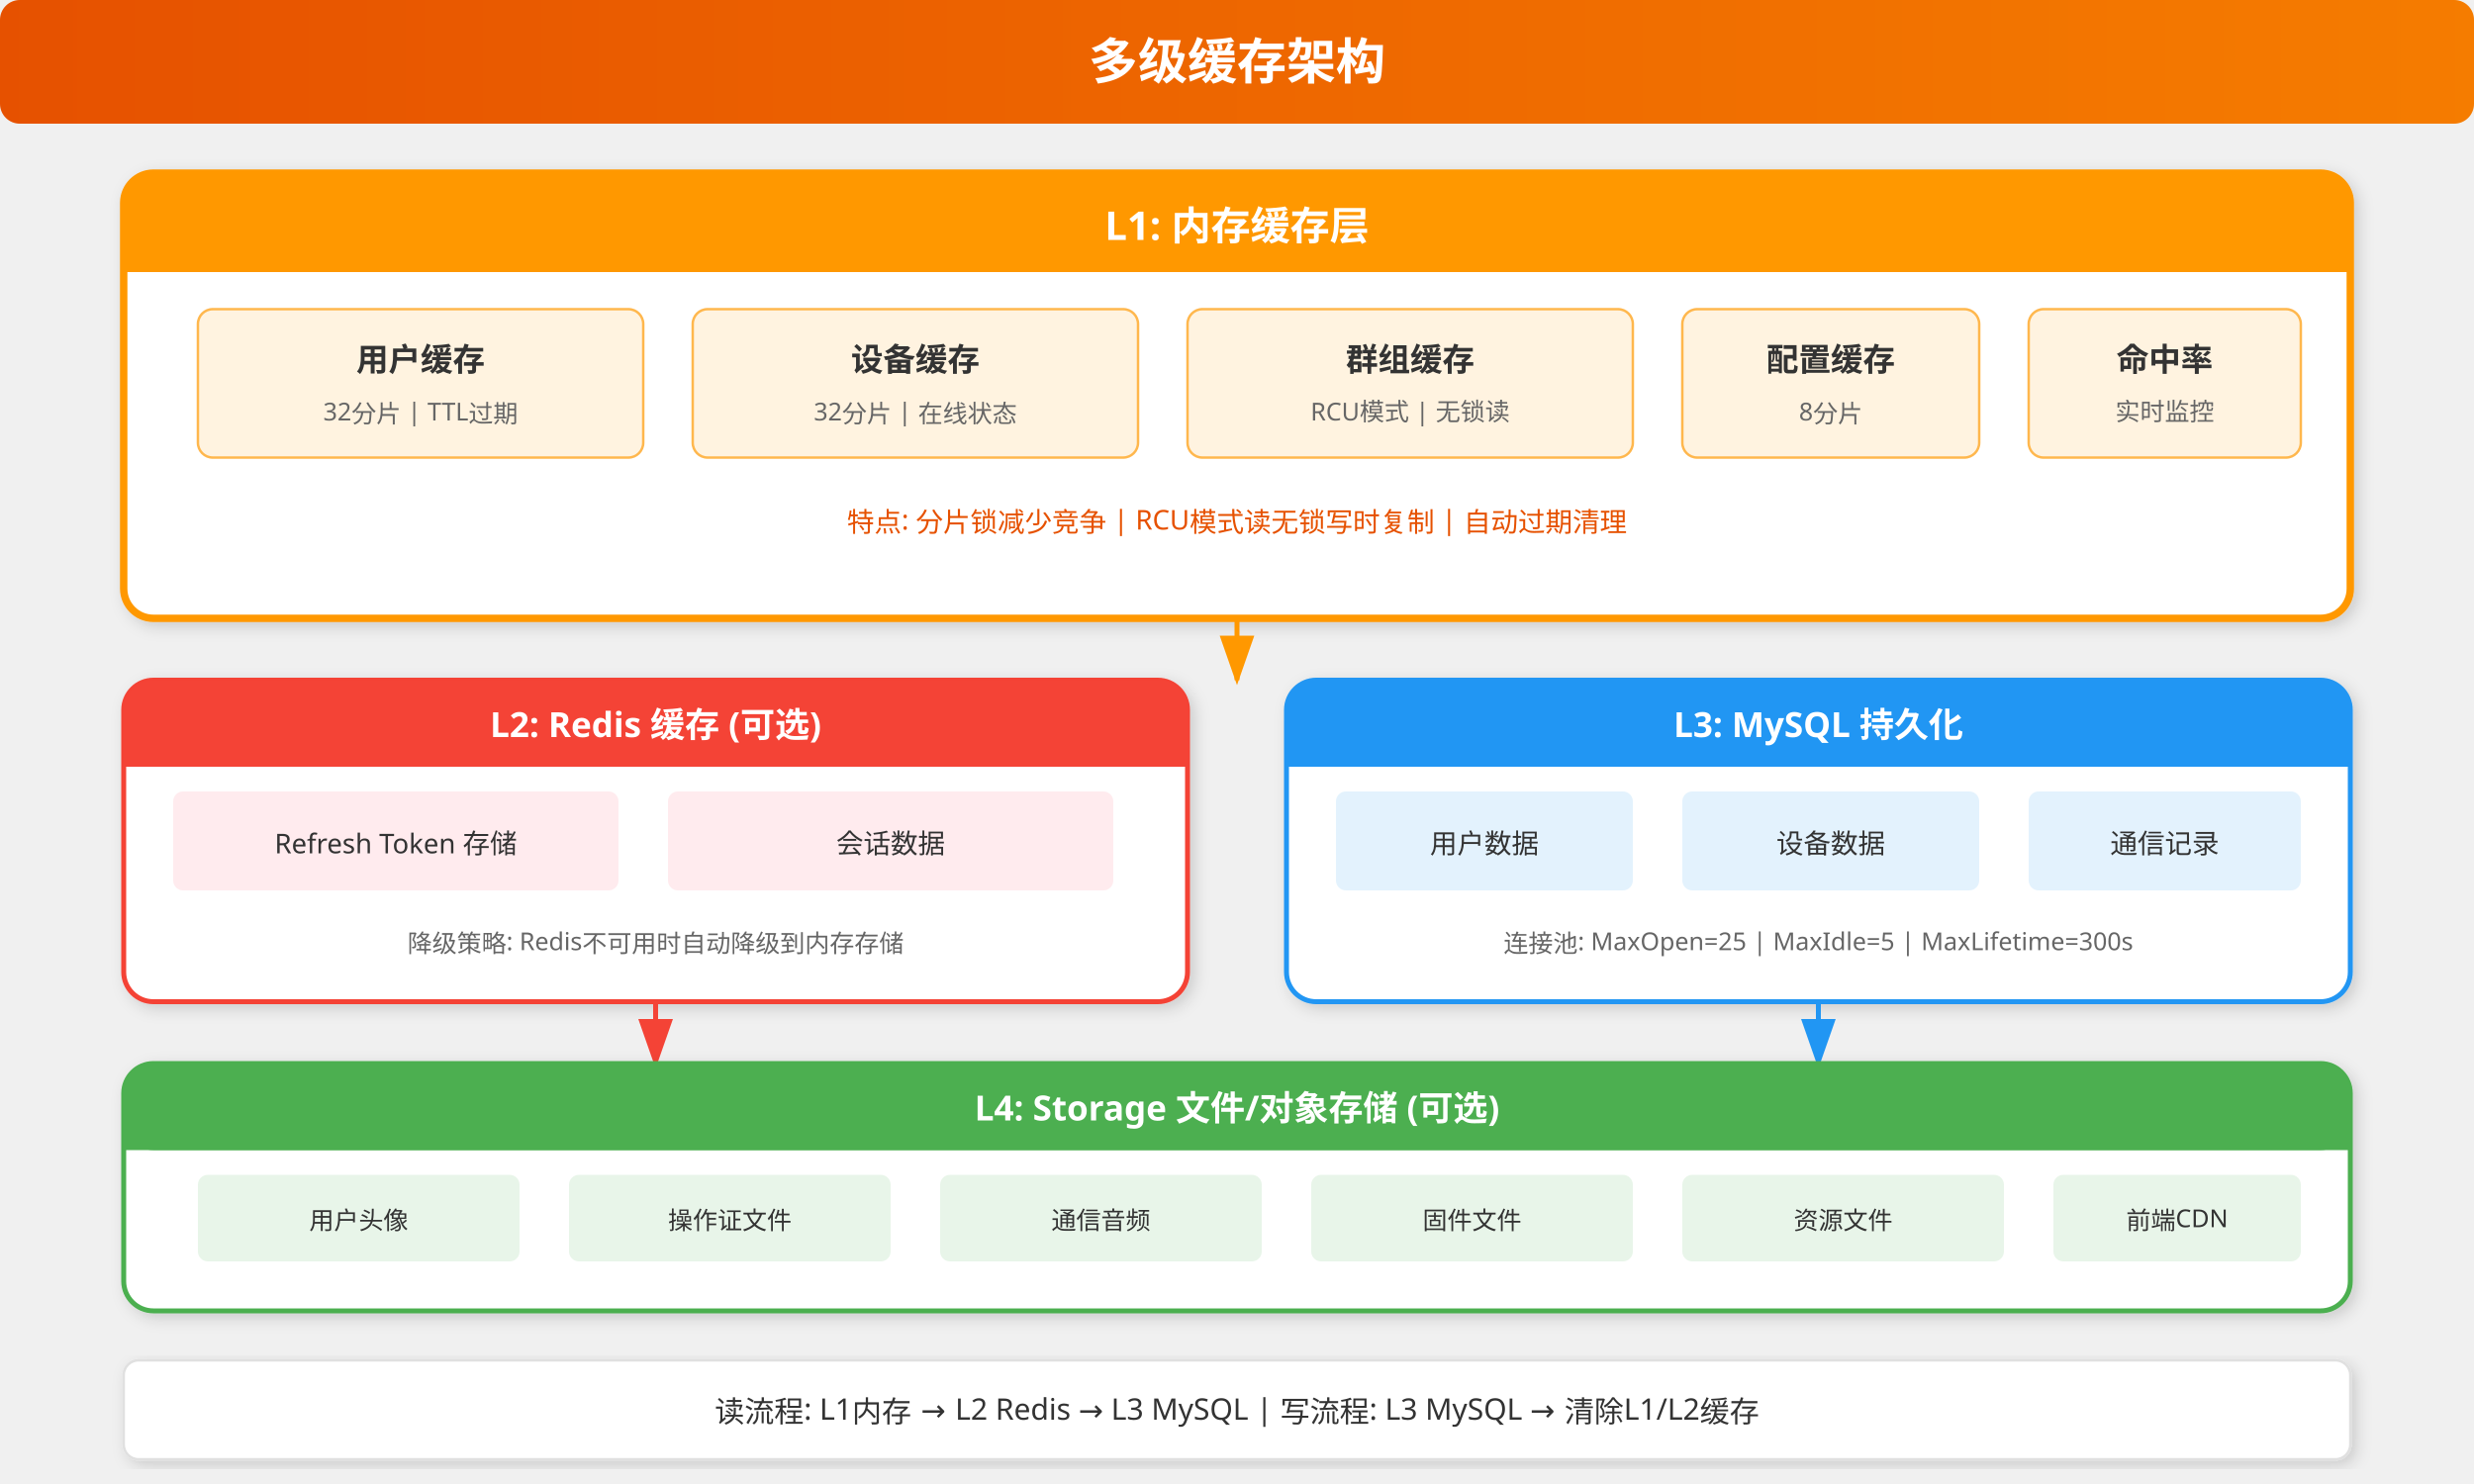
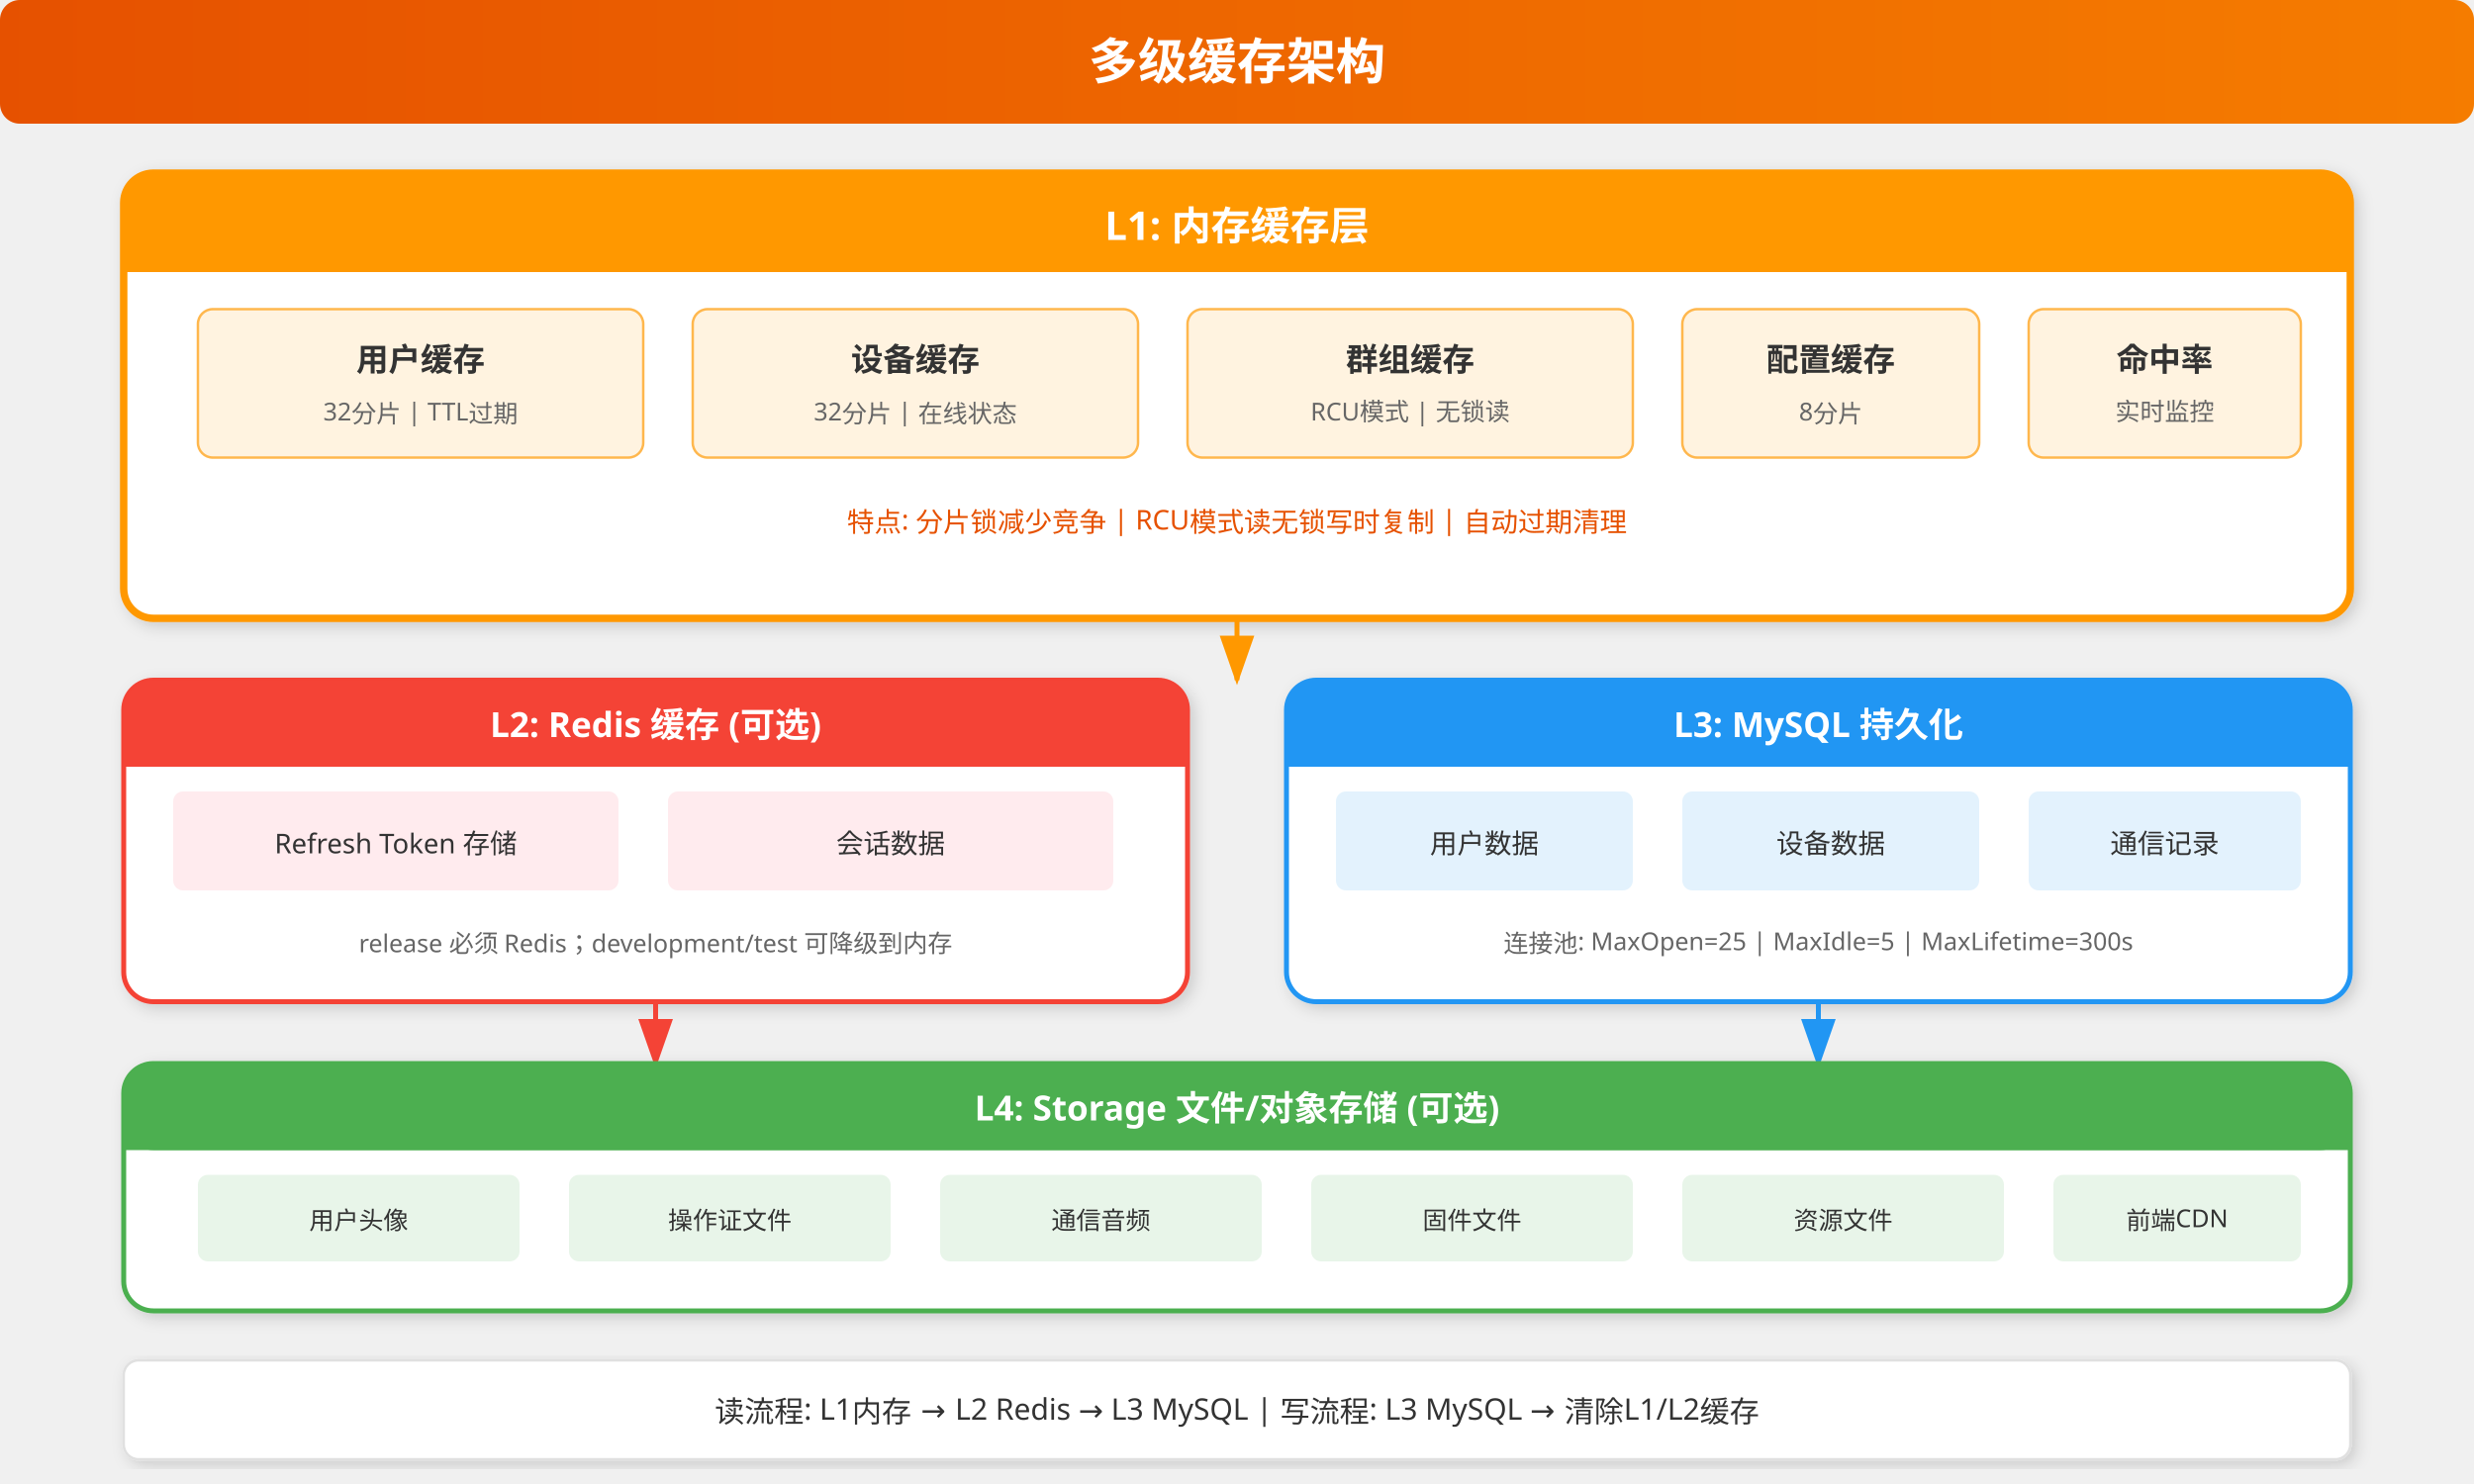
<svg xmlns="http://www.w3.org/2000/svg" viewBox="0 0 1000 600" font-family="Microsoft YaHei, sans-serif">
  <defs>
    <linearGradient id="grad" x1="0%" y1="0%" x2="100%" y2="0%">
      <stop offset="0%" style="stop-color:#e65100;stop-opacity:1" />
      <stop offset="100%" style="stop-color:#f57c00;stop-opacity:1" />
    </linearGradient>
    <filter id="shadow">
      <feDropShadow dx="2" dy="2" stdDeviation="3" flood-opacity="0.15" />
    </filter>
  </defs>
  <rect x="0" y="0" width="1000" height="50" fill="url(#grad)" rx="8" />
  <text x="500" y="32" text-anchor="middle" fill="white" font-size="20" font-weight="bold">多级缓存架构</text>
  <rect x="50" y="70" width="900" height="180" fill="white" rx="12" filter="url(#shadow)" stroke="#ff9800" stroke-width="3" />
  <rect x="50" y="70" width="900" height="40" fill="#ff9800" rx="12" />
  <rect x="50" y="95" width="900" height="15" fill="#ff9800" />
  <text x="500" y="97" text-anchor="middle" fill="white" font-size="16" font-weight="bold">L1: 内存缓存层</text>
  <rect x="80" y="125" width="180" height="60" fill="#fff3e0" rx="6" stroke="#ffb74d" stroke-width="1" />
  <text x="170" y="150" text-anchor="middle" fill="#333" font-size="13" font-weight="bold">用户缓存</text>
  <text x="170" y="170" text-anchor="middle" fill="#666" font-size="10">32分片 | TTL过期</text>
  <rect x="280" y="125" width="180" height="60" fill="#fff3e0" rx="6" stroke="#ffb74d" stroke-width="1" />
  <text x="370" y="150" text-anchor="middle" fill="#333" font-size="13" font-weight="bold">设备缓存</text>
  <text x="370" y="170" text-anchor="middle" fill="#666" font-size="10">32分片 | 在线状态</text>
  <rect x="480" y="125" width="180" height="60" fill="#fff3e0" rx="6" stroke="#ffb74d" stroke-width="1" />
  <text x="570" y="150" text-anchor="middle" fill="#333" font-size="13" font-weight="bold">群组缓存</text>
  <text x="570" y="170" text-anchor="middle" fill="#666" font-size="10">RCU模式 | 无锁读</text>
  <rect x="680" y="125" width="120" height="60" fill="#fff3e0" rx="6" stroke="#ffb74d" stroke-width="1" />
  <text x="740" y="150" text-anchor="middle" fill="#333" font-size="13" font-weight="bold">配置缓存</text>
  <text x="740" y="170" text-anchor="middle" fill="#666" font-size="10">8分片</text>
  <rect x="820" y="125" width="110" height="60" fill="#fff3e0" rx="6" stroke="#ffb74d" stroke-width="1" />
  <text x="875" y="150" text-anchor="middle" fill="#333" font-size="13" font-weight="bold">命中率</text>
  <text x="875" y="170" text-anchor="middle" fill="#666" font-size="10">实时监控</text>
  <text x="500" y="215" text-anchor="middle" fill="#e65100" font-size="11">特点: 分片锁减少竞争 | RCU模式读无锁写时复制 | 自动过期清理</text>
  <path d="M 500 250 L 500 275" stroke="#ff9800" stroke-width="2" fill="none" marker-end="url(#arrowOrange)" />
  <defs>
    <marker id="arrowOrange" markerWidth="10" markerHeight="7" refX="9" refY="3.5" orient="auto">
      <polygon points="0 0, 10 3.5, 0 7" fill="#ff9800" />
    </marker>
  </defs>
  <rect x="50" y="275" width="430" height="130" fill="white" rx="12" filter="url(#shadow)" stroke="#f44336" stroke-width="2" />
  <rect x="50" y="275" width="430" height="35" fill="#f44336" rx="12" />
  <rect x="50" y="295" width="430" height="15" fill="#f44336" />
  <text x="265" y="298" text-anchor="middle" fill="white" font-size="14" font-weight="bold">L2: Redis 缓存 (可选)</text>
  <rect x="70" y="320" width="180" height="40" fill="#ffebee" rx="4" />
  <text x="160" y="345" text-anchor="middle" fill="#333" font-size="11">Refresh Token 存储</text>
  <rect x="270" y="320" width="180" height="40" fill="#ffebee" rx="4" />
  <text x="360" y="345" text-anchor="middle" fill="#333" font-size="11">会话数据</text>
-   <text x="265" y="385" text-anchor="middle" fill="#666" font-size="10">降级策略: Redis不可用时自动降级到内存存储</text>
+   <text x="265" y="385" text-anchor="middle" fill="#666" font-size="10">release 必须 Redis；development/test 可降级到内存</text>
  <rect x="520" y="275" width="430" height="130" fill="white" rx="12" filter="url(#shadow)" stroke="#2196f3" stroke-width="2" />
  <rect x="520" y="275" width="430" height="35" fill="#2196f3" rx="12" />
  <rect x="520" y="295" width="430" height="15" fill="#2196f3" />
  <text x="735" y="298" text-anchor="middle" fill="white" font-size="14" font-weight="bold">L3: MySQL 持久化</text>
  <rect x="540" y="320" width="120" height="40" fill="#e3f2fd" rx="4" />
  <text x="600" y="345" text-anchor="middle" fill="#333" font-size="11">用户数据</text>
  <rect x="680" y="320" width="120" height="40" fill="#e3f2fd" rx="4" />
  <text x="740" y="345" text-anchor="middle" fill="#333" font-size="11">设备数据</text>
  <rect x="820" y="320" width="110" height="40" fill="#e3f2fd" rx="4" />
  <text x="875" y="345" text-anchor="middle" fill="#333" font-size="11">通信记录</text>
  <text x="735" y="385" text-anchor="middle" fill="#666" font-size="10">连接池: MaxOpen=25 | MaxIdle=5 | MaxLifetime=300s</text>
  <path d="M 265 405 L 265 430" stroke="#f44336" stroke-width="2" fill="none" marker-end="url(#arrowRed)" />
  <path d="M 735 405 L 735 430" stroke="#2196f3" stroke-width="2" fill="none" marker-end="url(#arrowBlue)" />
  <defs>
    <marker id="arrowRed" markerWidth="10" markerHeight="7" refX="9" refY="3.5" orient="auto">
      <polygon points="0 0, 10 3.5, 0 7" fill="#f44336" />
    </marker>
    <marker id="arrowBlue" markerWidth="10" markerHeight="7" refX="9" refY="3.5" orient="auto">
      <polygon points="0 0, 10 3.5, 0 7" fill="#2196f3" />
    </marker>
  </defs>
  <rect x="50" y="430" width="900" height="100" fill="white" rx="12" filter="url(#shadow)" stroke="#4caf50" stroke-width="2" />
  <rect x="50" y="430" width="900" height="35" fill="#4caf50" rx="12" />
  <rect x="50" y="450" width="900" height="15" fill="#4caf50" />
  <text x="500" y="453" text-anchor="middle" fill="white" font-size="14" font-weight="bold">L4: Storage 文件/对象存储 (可选)</text>
  <rect x="80" y="475" width="130" height="35" fill="#e8f5e9" rx="4" />
  <text x="145" y="497" text-anchor="middle" fill="#333" font-size="10">用户头像</text>
  <rect x="230" y="475" width="130" height="35" fill="#e8f5e9" rx="4" />
  <text x="295" y="497" text-anchor="middle" fill="#333" font-size="10">操作证文件</text>
  <rect x="380" y="475" width="130" height="35" fill="#e8f5e9" rx="4" />
  <text x="445" y="497" text-anchor="middle" fill="#333" font-size="10">通信音频</text>
  <rect x="530" y="475" width="130" height="35" fill="#e8f5e9" rx="4" />
  <text x="595" y="497" text-anchor="middle" fill="#333" font-size="10">固件文件</text>
  <rect x="680" y="475" width="130" height="35" fill="#e8f5e9" rx="4" />
  <text x="745" y="497" text-anchor="middle" fill="#333" font-size="10">资源文件</text>
  <rect x="830" y="475" width="100" height="35" fill="#e8f5e9" rx="4" />
  <text x="880" y="497" text-anchor="middle" fill="#333" font-size="10">前端CDN</text>
  <rect x="50" y="550" width="900" height="40" fill="white" rx="6" filter="url(#shadow)" stroke="#e0e0e0" />
  <text x="500" y="575" text-anchor="middle" fill="#333" font-size="12">读流程: L1内存 → L2 Redis → L3 MySQL | 写流程: L3 MySQL → 清除L1/L2缓存</text>
</svg>
